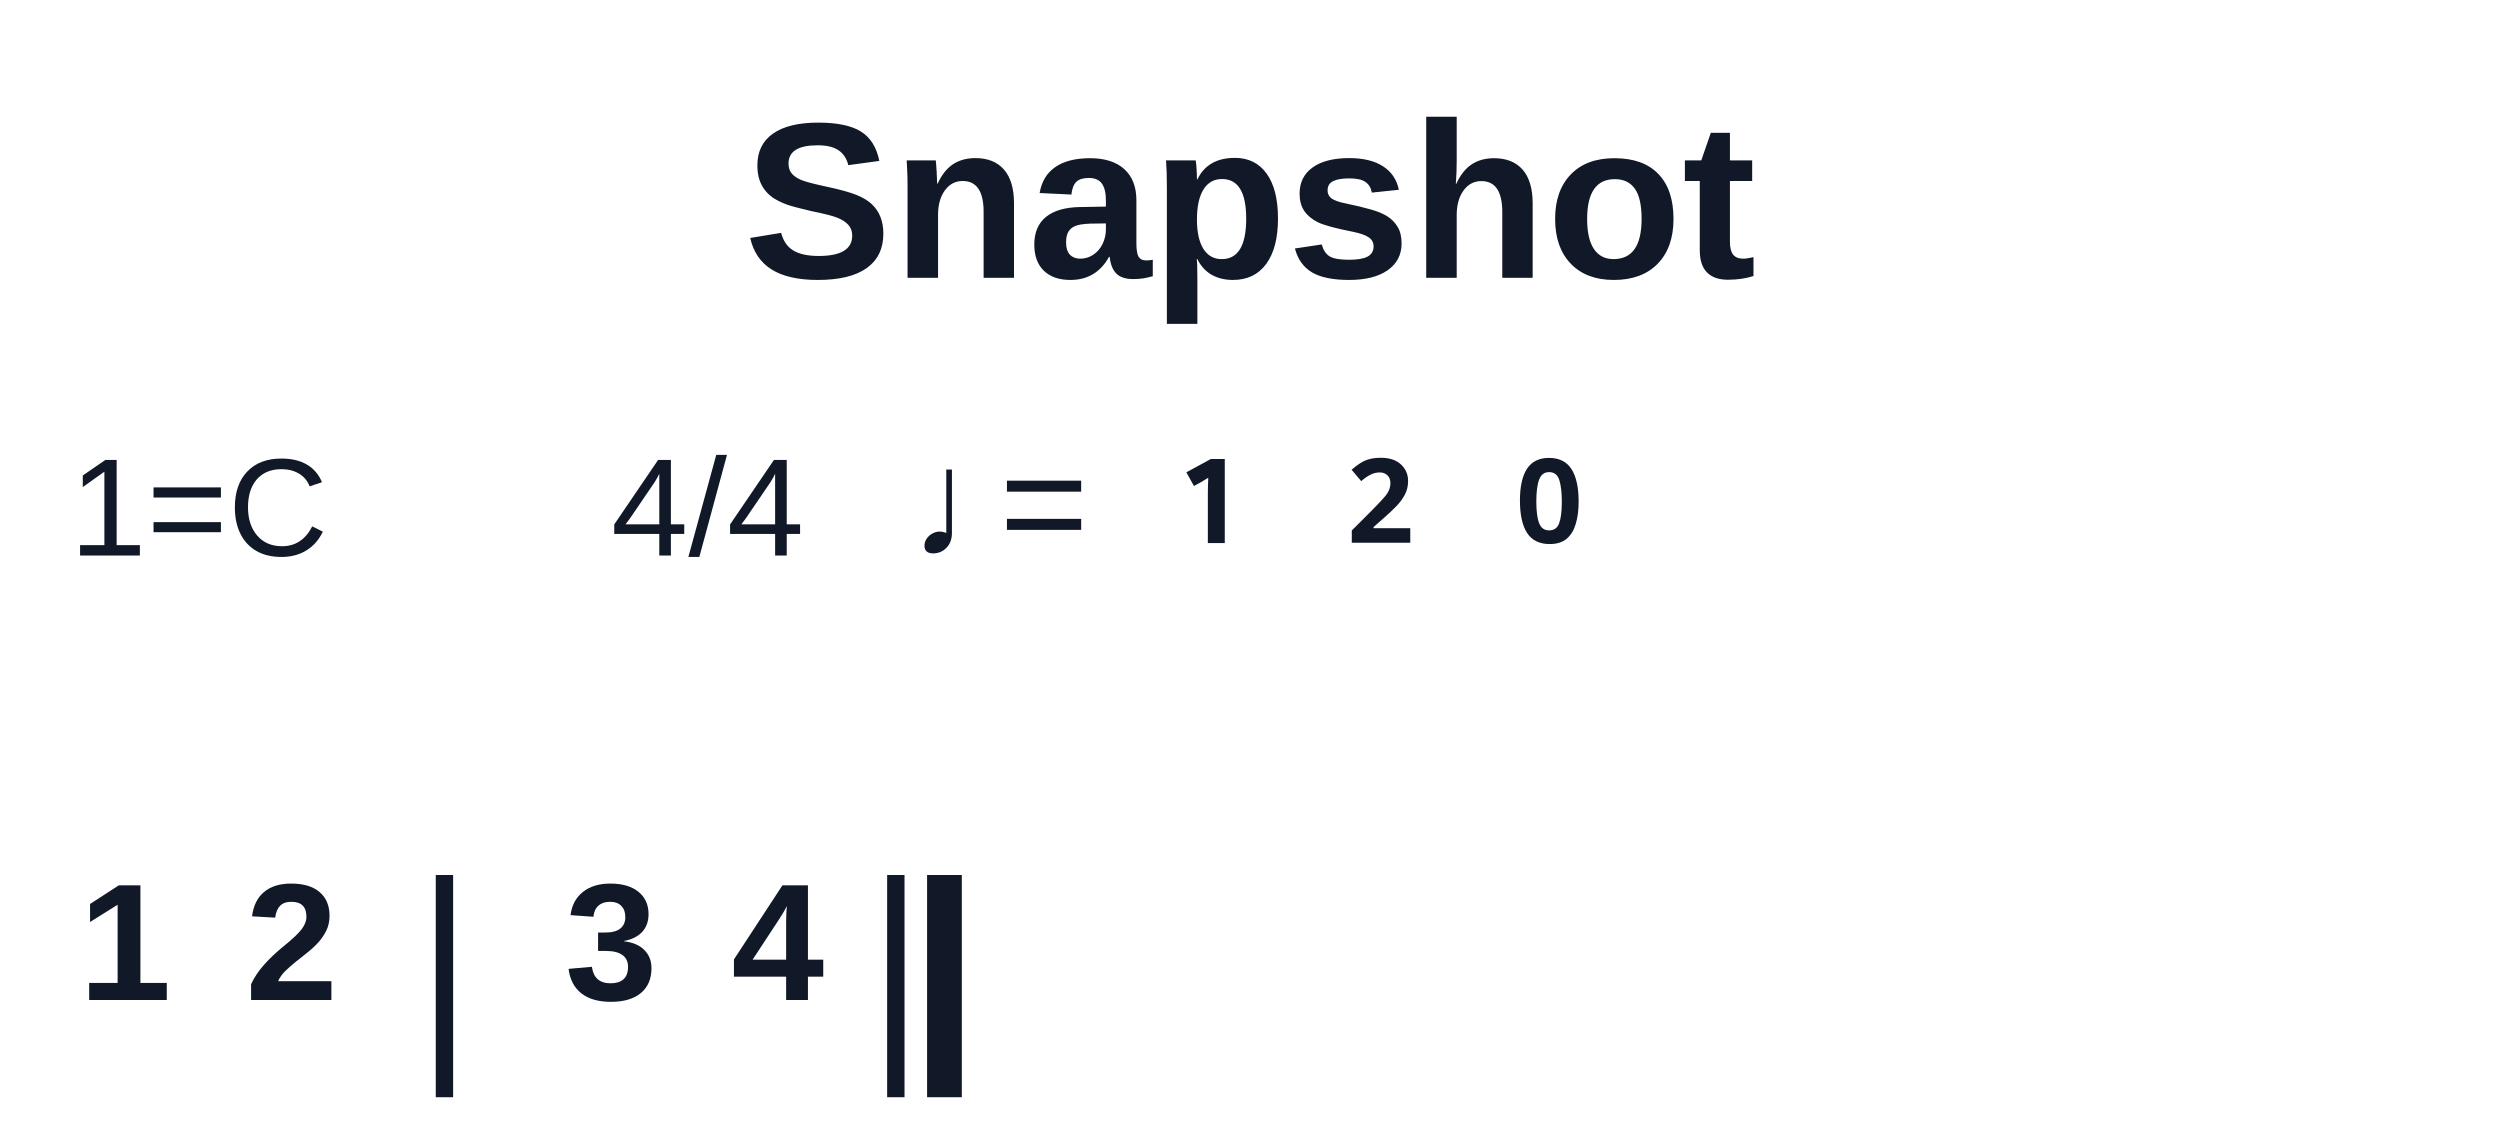
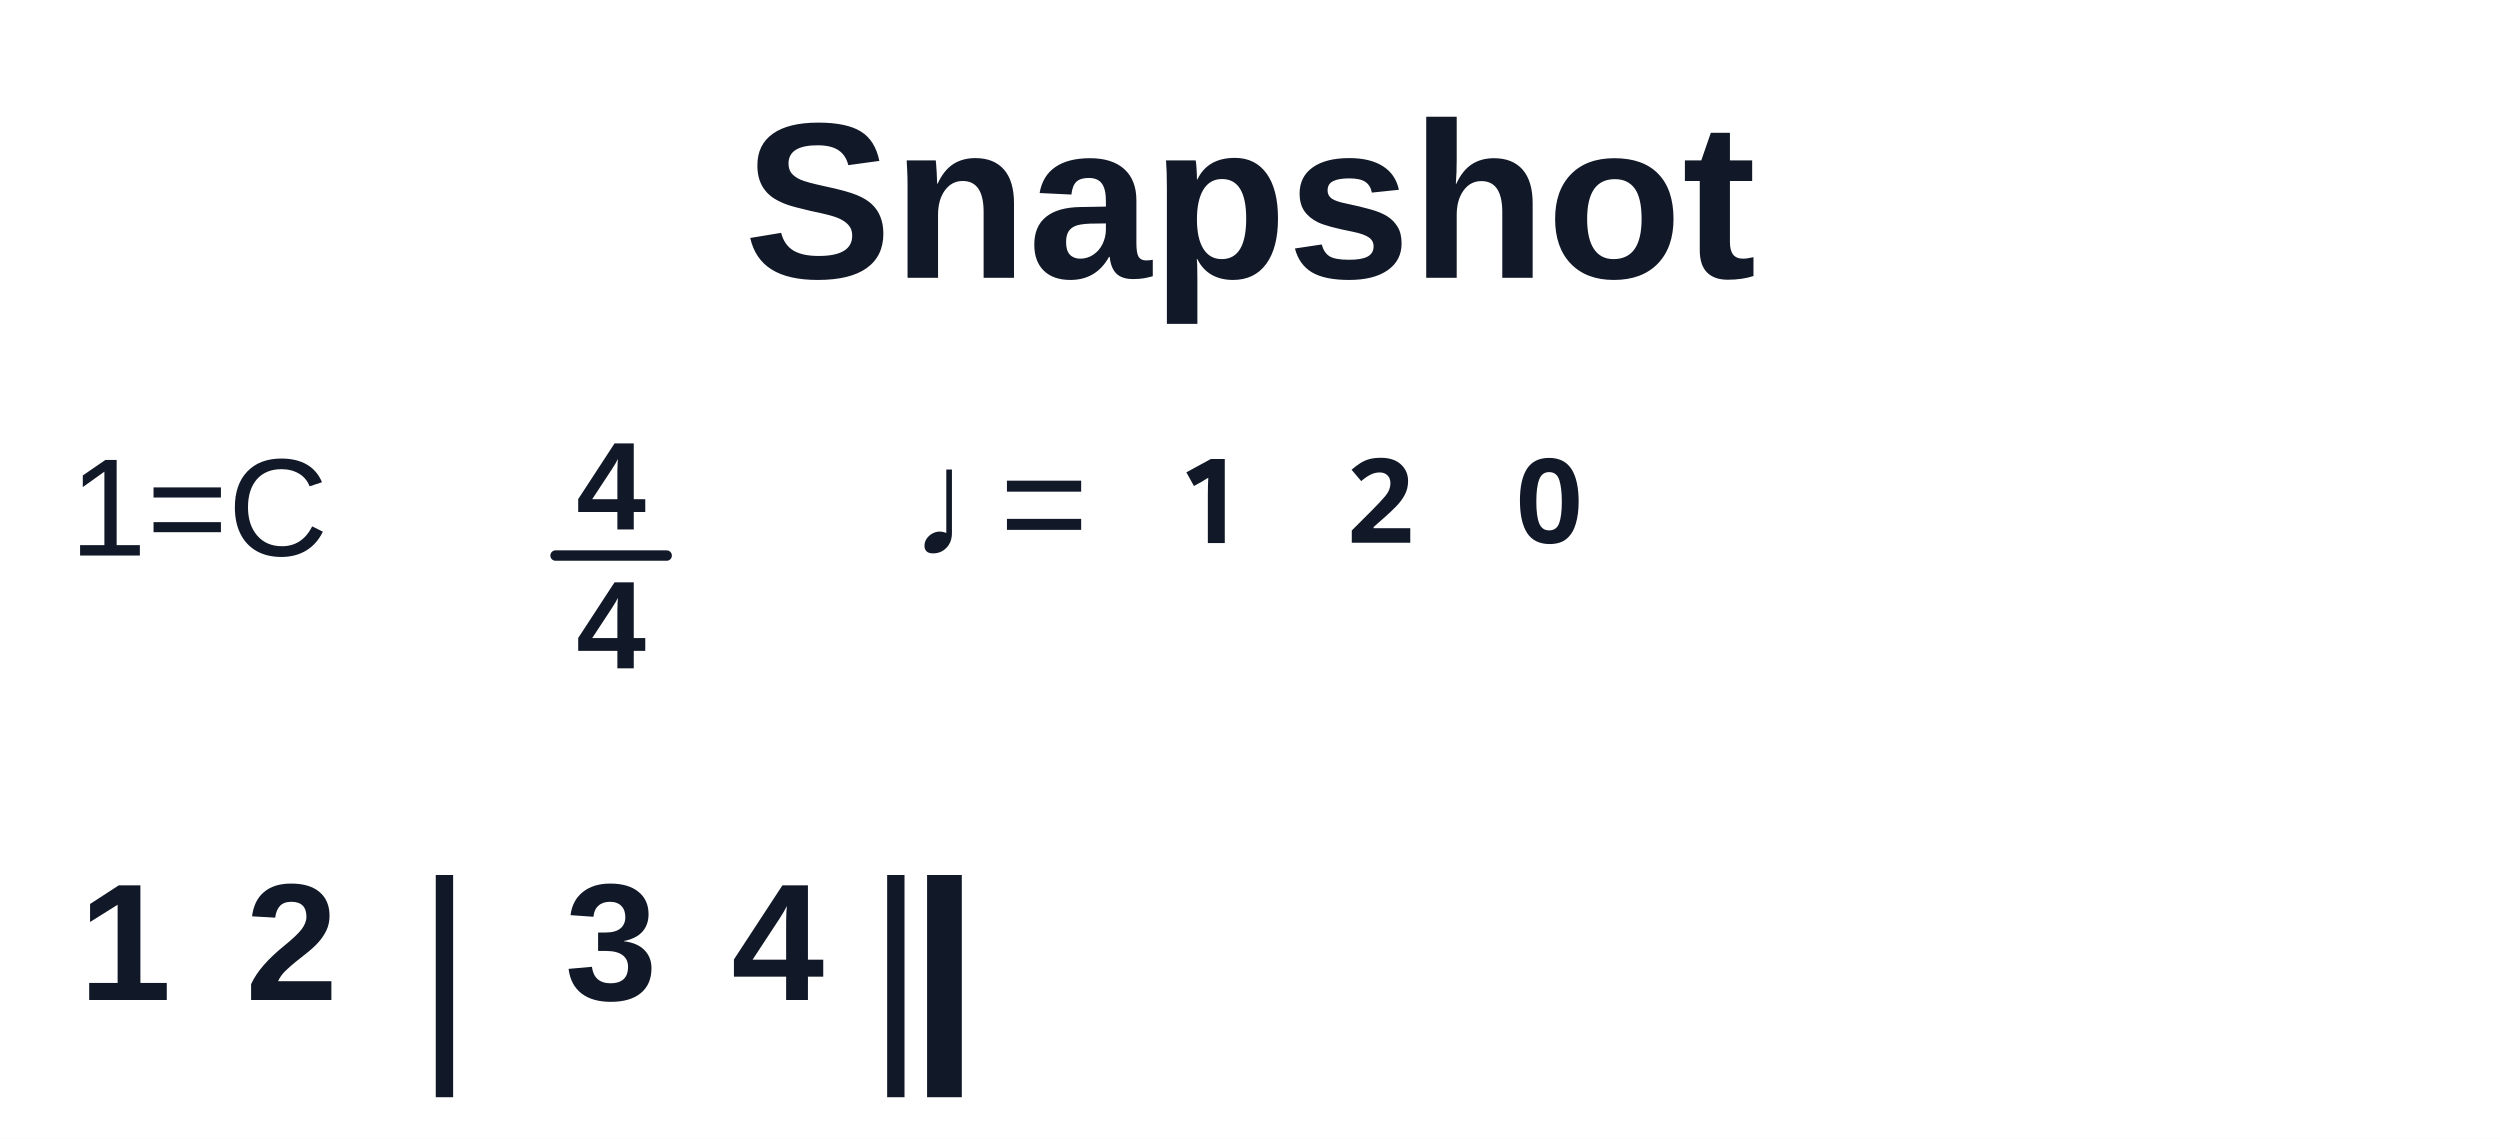
<svg xmlns="http://www.w3.org/2000/svg" width="360" height="164" viewBox="0 0 360 164" style="color: #111827">
  <defs>
    <style>
.title { fill: currentColor; font-family: Arial, Helvetica, sans-serif; font-size: 32px; font-weight: 700; }
.subtitle { fill: currentColor; font-family: Arial, Helvetica, sans-serif; font-size: 20px; font-weight: 400; }
.metadata { fill: currentColor; font-family: Arial, Helvetica, sans-serif; font-size: 20px; font-weight: 400; }
+ .time-signature { fill: currentColor; font-family: Arial, Helvetica, sans-serif; font-size: 18px; font-weight: 700; }
+ .time-signature line { stroke: currentColor; stroke-width: 1.5; stroke-linecap: round; }
.line-label { fill: currentColor; font-family: Arial, Helvetica, sans-serif; font-size: 16px; font-weight: 700; }
.note { fill: currentColor; font-family: Arial, Helvetica, sans-serif; font-size: 24px; font-weight: 700; }
.accidental { fill: currentColor; font-family: Arial, Helvetica, sans-serif; font-size: 14px; font-weight: 700; text-anchor: middle; }
.dot { fill: currentColor; }
.bar-thin { stroke: currentColor; stroke-width: 2.5; stroke-linecap: butt; }
.bar-final { stroke: currentColor; stroke-width: 5; stroke-linecap: butt; }
.tempo-mark { fill: currentColor; font-family: "Segoe UI Symbol", "Noto Music", "Noto Sans Symbols 2", Arial, Helvetica, sans-serif; font-size: 22px; font-weight: 400; }
.underline { stroke: currentColor; stroke-width: 2.5; }
.dash { stroke: currentColor; stroke-width: 3; }
.tie { fill: currentColor; stroke: currentColor; stroke-width: 1; }
.note-item { cursor: pointer; }
.note-item.active .note, .note-item.active .accidental, .note-item.active .dot { fill: #dc2626; }
.note-item.active .underline, .note-item.active .dash { stroke: #dc2626; }
</style>
  </defs>
  <rect class="page-background" x="0" y="0" width="360" height="164" fill="#ffffff" />
  <text class="title" x="180" y="40" text-anchor="middle">Snapshot</text>
  <text class="metadata" x="10" y="80">1=C</text>
-   <text class="metadata" x="88" y="80">4/4</text>
+   <g class="time-signature">
+     <text x="88" y="70" text-anchor="middle" dominant-baseline="central">4</text>
+     <line x1="80" y1="80" x2="96" y2="80" />
+     <text x="88" y="90" text-anchor="middle" dominant-baseline="central">4</text>
+   </g>
  <text class="tempo-mark" x="132" y="80">♩ = 120</text>
  <line class="bar-thin" x1="64" y1="126" x2="64" y2="158" />
  <line class="bar-thin" x1="129" y1="126" x2="129" y2="158" />
  <line class="bar-final" x1="136" y1="126" x2="136" y2="158" />
  <g class="note-item" data-note-index="0">
    <text class="note" x="18" y="144" text-anchor="middle">1</text>
  </g>
  <g class="note-item" data-note-index="1">
    <text class="note" x="42" y="144" text-anchor="middle">2</text>
  </g>
  <g class="note-item" data-note-index="2">
    <text class="note" x="88" y="144" text-anchor="middle">3</text>
  </g>
  <g class="note-item" data-note-index="3">
    <text class="note" x="112" y="144" text-anchor="middle">4</text>
  </g>
</svg>
